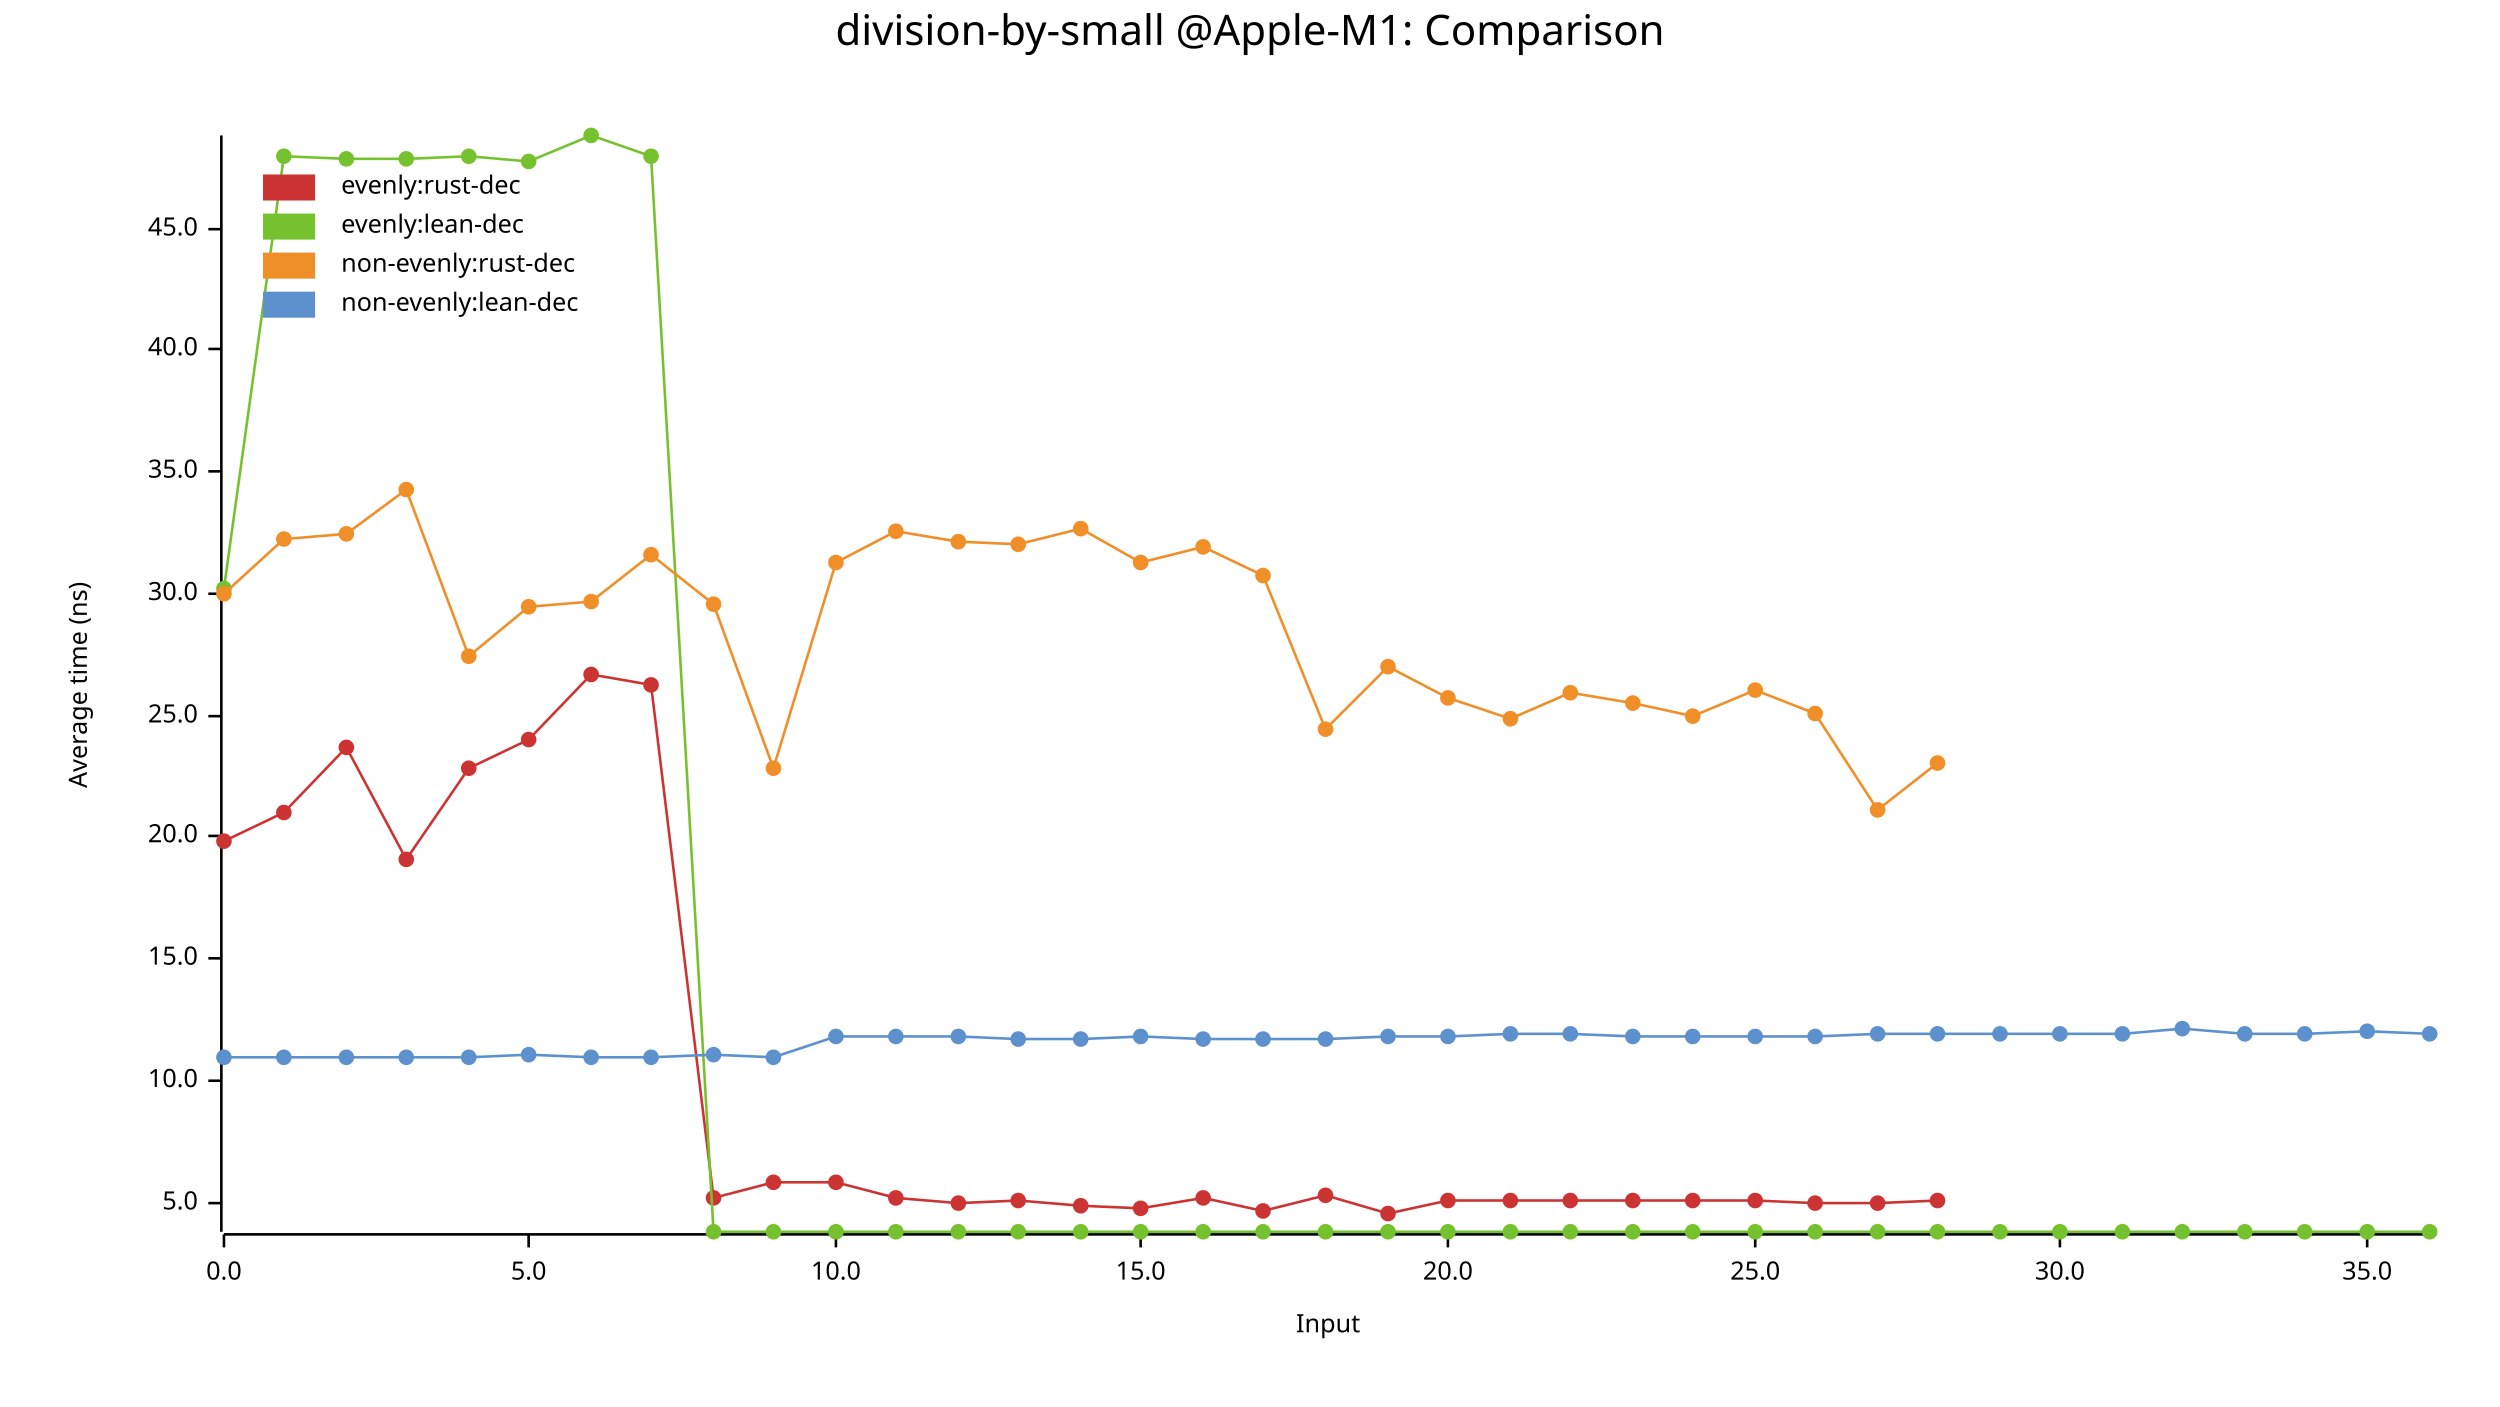
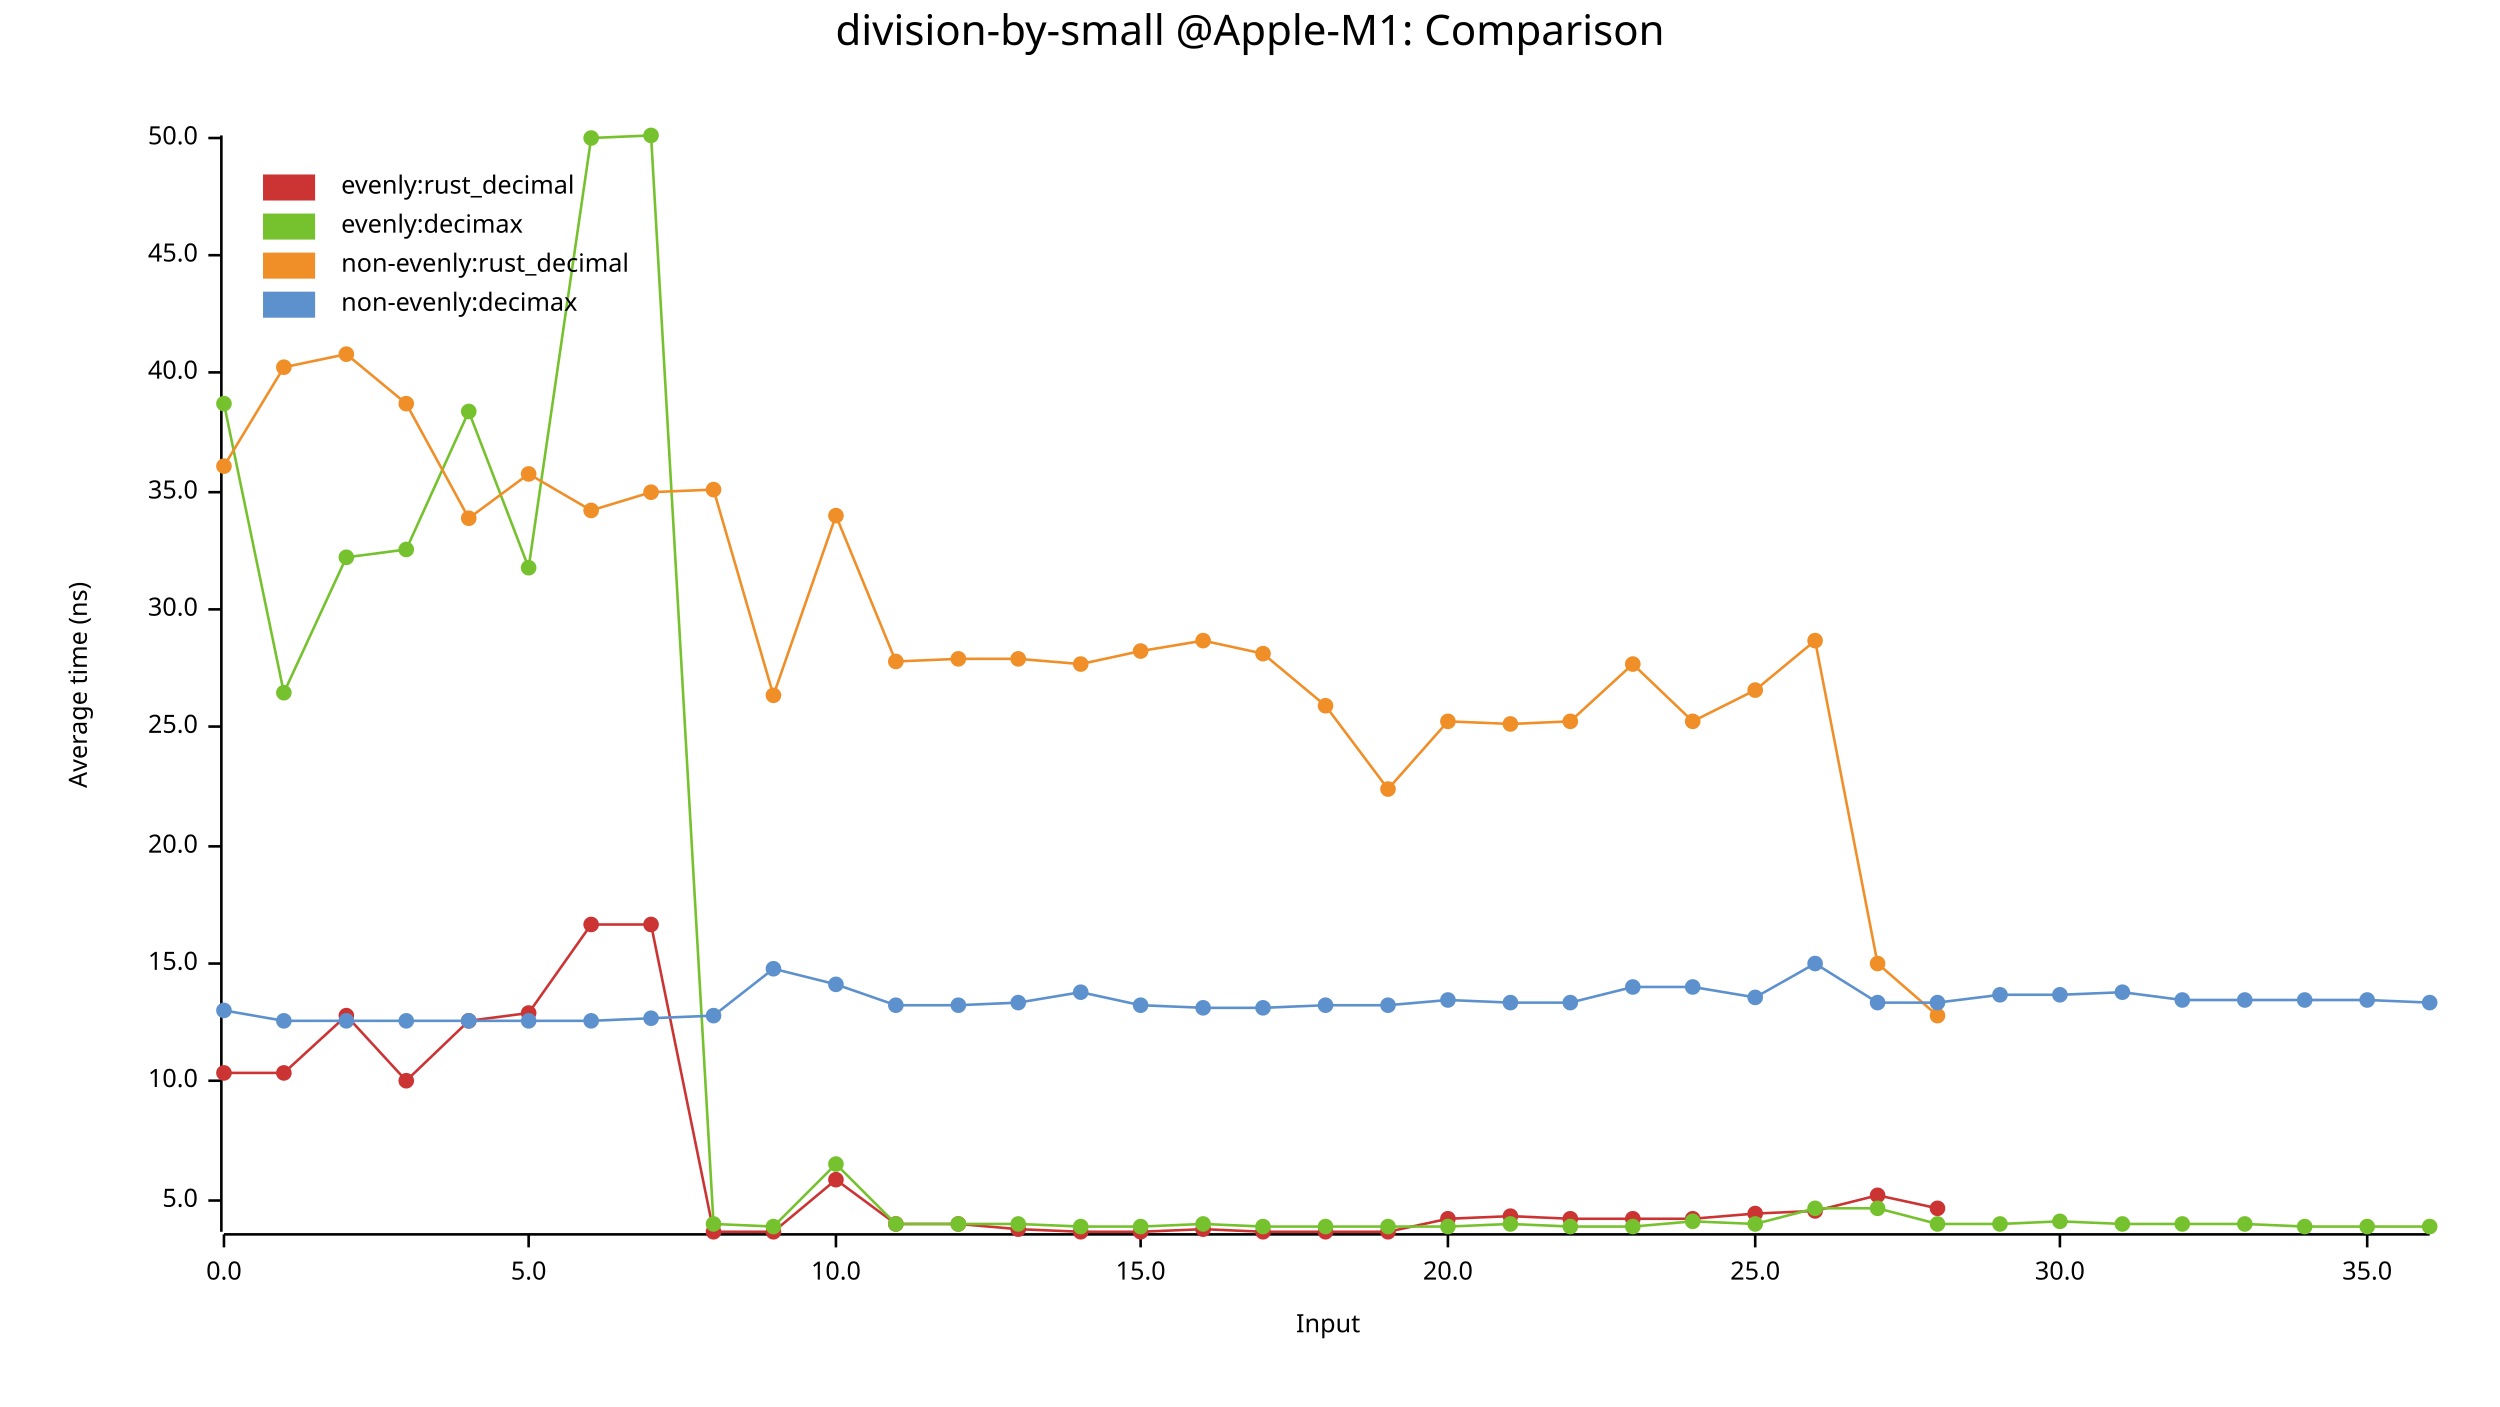
<svg xmlns="http://www.w3.org/2000/svg" width="960" height="540" viewBox="0 0 960 540">
  <text x="480" y="5" dy="0.76em" text-anchor="middle" font-family="sans-serif" font-size="16.129" opacity="1" fill="#000000">
division-by-small @Apple-M1: Comparison
</text>
  <text x="26" y="263" dy="0.76em" text-anchor="middle" font-family="sans-serif" font-size="9.677" opacity="1" fill="#000000" transform="rotate(270, 26, 263)">
Average time (ns)
</text>
  <text x="510" y="514" dy="-0.5ex" text-anchor="middle" font-family="sans-serif" font-size="9.677" opacity="1" fill="#000000">
Input
</text>
  <polyline fill="none" opacity="1" stroke="#000000" stroke-width="1" points="85,52 85,473 " />
-   <text x="76" y="462" dy="0.5ex" text-anchor="end" font-family="sans-serif" font-size="9.677" opacity="1" fill="#000000">
+   <text x="76" y="461" dy="0.5ex" text-anchor="end" font-family="sans-serif" font-size="9.677" opacity="1" fill="#000000">
5.0
</text>
-   <polyline fill="none" opacity="1" stroke="#000000" stroke-width="1" points="80,462 85,462 " />
+   <polyline fill="none" opacity="1" stroke="#000000" stroke-width="1" points="80,461 85,461 " />
  <text x="76" y="415" dy="0.5ex" text-anchor="end" font-family="sans-serif" font-size="9.677" opacity="1" fill="#000000">
10.0
</text>
  <polyline fill="none" opacity="1" stroke="#000000" stroke-width="1" points="80,415 85,415 " />
-   <text x="76" y="368" dy="0.5ex" text-anchor="end" font-family="sans-serif" font-size="9.677" opacity="1" fill="#000000">
+   <text x="76" y="370" dy="0.5ex" text-anchor="end" font-family="sans-serif" font-size="9.677" opacity="1" fill="#000000">
15.0
</text>
-   <polyline fill="none" opacity="1" stroke="#000000" stroke-width="1" points="80,368 85,368 " />
-   <text x="76" y="321" dy="0.5ex" text-anchor="end" font-family="sans-serif" font-size="9.677" opacity="1" fill="#000000">
+   <polyline fill="none" opacity="1" stroke="#000000" stroke-width="1" points="80,370 85,370 " />
+   <text x="76" y="325" dy="0.5ex" text-anchor="end" font-family="sans-serif" font-size="9.677" opacity="1" fill="#000000">
20.0
</text>
-   <polyline fill="none" opacity="1" stroke="#000000" stroke-width="1" points="80,321 85,321 " />
-   <text x="76" y="275" dy="0.5ex" text-anchor="end" font-family="sans-serif" font-size="9.677" opacity="1" fill="#000000">
+   <polyline fill="none" opacity="1" stroke="#000000" stroke-width="1" points="80,325 85,325 " />
+   <text x="76" y="279" dy="0.5ex" text-anchor="end" font-family="sans-serif" font-size="9.677" opacity="1" fill="#000000">
25.0
</text>
-   <polyline fill="none" opacity="1" stroke="#000000" stroke-width="1" points="80,275 85,275 " />
-   <text x="76" y="228" dy="0.5ex" text-anchor="end" font-family="sans-serif" font-size="9.677" opacity="1" fill="#000000">
+   <polyline fill="none" opacity="1" stroke="#000000" stroke-width="1" points="80,279 85,279 " />
+   <text x="76" y="234" dy="0.5ex" text-anchor="end" font-family="sans-serif" font-size="9.677" opacity="1" fill="#000000">
30.0
</text>
-   <polyline fill="none" opacity="1" stroke="#000000" stroke-width="1" points="80,228 85,228 " />
-   <text x="76" y="181" dy="0.5ex" text-anchor="end" font-family="sans-serif" font-size="9.677" opacity="1" fill="#000000">
+   <polyline fill="none" opacity="1" stroke="#000000" stroke-width="1" points="80,234 85,234 " />
+   <text x="76" y="189" dy="0.5ex" text-anchor="end" font-family="sans-serif" font-size="9.677" opacity="1" fill="#000000">
35.0
</text>
-   <polyline fill="none" opacity="1" stroke="#000000" stroke-width="1" points="80,181 85,181 " />
-   <text x="76" y="134" dy="0.5ex" text-anchor="end" font-family="sans-serif" font-size="9.677" opacity="1" fill="#000000">
+   <polyline fill="none" opacity="1" stroke="#000000" stroke-width="1" points="80,189 85,189 " />
+   <text x="76" y="143" dy="0.5ex" text-anchor="end" font-family="sans-serif" font-size="9.677" opacity="1" fill="#000000">
40.0
</text>
-   <polyline fill="none" opacity="1" stroke="#000000" stroke-width="1" points="80,134 85,134 " />
-   <text x="76" y="88" dy="0.5ex" text-anchor="end" font-family="sans-serif" font-size="9.677" opacity="1" fill="#000000">
+   <polyline fill="none" opacity="1" stroke="#000000" stroke-width="1" points="80,143 85,143 " />
+   <text x="76" y="98" dy="0.5ex" text-anchor="end" font-family="sans-serif" font-size="9.677" opacity="1" fill="#000000">
45.0
</text>
-   <polyline fill="none" opacity="1" stroke="#000000" stroke-width="1" points="80,88 85,88 " />
+   <polyline fill="none" opacity="1" stroke="#000000" stroke-width="1" points="80,98 85,98 " />
+   <text x="76" y="53" dy="0.5ex" text-anchor="end" font-family="sans-serif" font-size="9.677" opacity="1" fill="#000000">
+ 50.0
+ </text>
+   <polyline fill="none" opacity="1" stroke="#000000" stroke-width="1" points="80,53 85,53 " />
  <polyline fill="none" opacity="1" stroke="#000000" stroke-width="1" points="86,474 933,474 " />
  <text x="86" y="484" dy="0.76em" text-anchor="middle" font-family="sans-serif" font-size="9.677" opacity="1" fill="#000000">
0.0
</text>
  <polyline fill="none" opacity="1" stroke="#000000" stroke-width="1" points="86,474 86,479 " />
  <text x="203" y="484" dy="0.76em" text-anchor="middle" font-family="sans-serif" font-size="9.677" opacity="1" fill="#000000">
5.0
</text>
  <polyline fill="none" opacity="1" stroke="#000000" stroke-width="1" points="203,474 203,479 " />
  <text x="321" y="484" dy="0.76em" text-anchor="middle" font-family="sans-serif" font-size="9.677" opacity="1" fill="#000000">
10.0
</text>
  <polyline fill="none" opacity="1" stroke="#000000" stroke-width="1" points="321,474 321,479 " />
  <text x="438" y="484" dy="0.76em" text-anchor="middle" font-family="sans-serif" font-size="9.677" opacity="1" fill="#000000">
15.0
</text>
  <polyline fill="none" opacity="1" stroke="#000000" stroke-width="1" points="438,474 438,479 " />
  <text x="556" y="484" dy="0.76em" text-anchor="middle" font-family="sans-serif" font-size="9.677" opacity="1" fill="#000000">
20.0
</text>
  <polyline fill="none" opacity="1" stroke="#000000" stroke-width="1" points="556,474 556,479 " />
  <text x="674" y="484" dy="0.76em" text-anchor="middle" font-family="sans-serif" font-size="9.677" opacity="1" fill="#000000">
25.0
</text>
  <polyline fill="none" opacity="1" stroke="#000000" stroke-width="1" points="674,474 674,479 " />
  <text x="791" y="484" dy="0.76em" text-anchor="middle" font-family="sans-serif" font-size="9.677" opacity="1" fill="#000000">
30.0
</text>
  <polyline fill="none" opacity="1" stroke="#000000" stroke-width="1" points="791,474 791,479 " />
  <text x="909" y="484" dy="0.76em" text-anchor="middle" font-family="sans-serif" font-size="9.677" opacity="1" fill="#000000">
35.0
</text>
  <polyline fill="none" opacity="1" stroke="#000000" stroke-width="1" points="909,474 909,479 " />
-   <circle cx="86" cy="323" r="3" opacity="1" fill="#CC3434" stroke="none" stroke-width="1" />
-   <circle cx="109" cy="312" r="3" opacity="1" fill="#CC3434" stroke="none" stroke-width="1" />
-   <circle cx="133" cy="287" r="3" opacity="1" fill="#CC3434" stroke="none" stroke-width="1" />
-   <circle cx="156" cy="330" r="3" opacity="1" fill="#CC3434" stroke="none" stroke-width="1" />
-   <circle cx="180" cy="295" r="3" opacity="1" fill="#CC3434" stroke="none" stroke-width="1" />
-   <circle cx="203" cy="284" r="3" opacity="1" fill="#CC3434" stroke="none" stroke-width="1" />
-   <circle cx="227" cy="259" r="3" opacity="1" fill="#CC3434" stroke="none" stroke-width="1" />
-   <circle cx="250" cy="263" r="3" opacity="1" fill="#CC3434" stroke="none" stroke-width="1" />
-   <circle cx="274" cy="460" r="3" opacity="1" fill="#CC3434" stroke="none" stroke-width="1" />
-   <circle cx="297" cy="454" r="3" opacity="1" fill="#CC3434" stroke="none" stroke-width="1" />
-   <circle cx="321" cy="454" r="3" opacity="1" fill="#CC3434" stroke="none" stroke-width="1" />
-   <circle cx="344" cy="460" r="3" opacity="1" fill="#CC3434" stroke="none" stroke-width="1" />
-   <circle cx="368" cy="462" r="3" opacity="1" fill="#CC3434" stroke="none" stroke-width="1" />
-   <circle cx="391" cy="461" r="3" opacity="1" fill="#CC3434" stroke="none" stroke-width="1" />
-   <circle cx="415" cy="463" r="3" opacity="1" fill="#CC3434" stroke="none" stroke-width="1" />
-   <circle cx="438" cy="464" r="3" opacity="1" fill="#CC3434" stroke="none" stroke-width="1" />
-   <circle cx="462" cy="460" r="3" opacity="1" fill="#CC3434" stroke="none" stroke-width="1" />
-   <circle cx="485" cy="465" r="3" opacity="1" fill="#CC3434" stroke="none" stroke-width="1" />
-   <circle cx="509" cy="459" r="3" opacity="1" fill="#CC3434" stroke="none" stroke-width="1" />
-   <circle cx="533" cy="466" r="3" opacity="1" fill="#CC3434" stroke="none" stroke-width="1" />
-   <circle cx="556" cy="461" r="3" opacity="1" fill="#CC3434" stroke="none" stroke-width="1" />
-   <circle cx="580" cy="461" r="3" opacity="1" fill="#CC3434" stroke="none" stroke-width="1" />
-   <circle cx="603" cy="461" r="3" opacity="1" fill="#CC3434" stroke="none" stroke-width="1" />
-   <circle cx="627" cy="461" r="3" opacity="1" fill="#CC3434" stroke="none" stroke-width="1" />
-   <circle cx="650" cy="461" r="3" opacity="1" fill="#CC3434" stroke="none" stroke-width="1" />
-   <circle cx="674" cy="461" r="3" opacity="1" fill="#CC3434" stroke="none" stroke-width="1" />
-   <circle cx="697" cy="462" r="3" opacity="1" fill="#CC3434" stroke="none" stroke-width="1" />
-   <circle cx="721" cy="462" r="3" opacity="1" fill="#CC3434" stroke="none" stroke-width="1" />
-   <circle cx="744" cy="461" r="3" opacity="1" fill="#CC3434" stroke="none" stroke-width="1" />
-   <polyline fill="none" opacity="1" stroke="#CC3434" stroke-width="1" points="86,323 109,312 133,287 156,330 180,295 203,284 227,259 250,263 274,460 297,454 321,454 344,460 368,462 391,461 415,463 438,464 462,460 485,465 509,459 533,466 556,461 580,461 603,461 627,461 650,461 674,461 697,462 721,462 744,461 " />
-   <circle cx="86" cy="226" r="3" opacity="1" fill="#76C22E" stroke="none" stroke-width="1" />
-   <circle cx="109" cy="60" r="3" opacity="1" fill="#76C22E" stroke="none" stroke-width="1" />
-   <circle cx="133" cy="61" r="3" opacity="1" fill="#76C22E" stroke="none" stroke-width="1" />
-   <circle cx="156" cy="61" r="3" opacity="1" fill="#76C22E" stroke="none" stroke-width="1" />
-   <circle cx="180" cy="60" r="3" opacity="1" fill="#76C22E" stroke="none" stroke-width="1" />
-   <circle cx="203" cy="62" r="3" opacity="1" fill="#76C22E" stroke="none" stroke-width="1" />
-   <circle cx="227" cy="52" r="3" opacity="1" fill="#76C22E" stroke="none" stroke-width="1" />
-   <circle cx="250" cy="60" r="3" opacity="1" fill="#76C22E" stroke="none" stroke-width="1" />
-   <circle cx="274" cy="473" r="3" opacity="1" fill="#76C22E" stroke="none" stroke-width="1" />
-   <circle cx="297" cy="473" r="3" opacity="1" fill="#76C22E" stroke="none" stroke-width="1" />
-   <circle cx="321" cy="473" r="3" opacity="1" fill="#76C22E" stroke="none" stroke-width="1" />
-   <circle cx="344" cy="473" r="3" opacity="1" fill="#76C22E" stroke="none" stroke-width="1" />
-   <circle cx="368" cy="473" r="3" opacity="1" fill="#76C22E" stroke="none" stroke-width="1" />
-   <circle cx="391" cy="473" r="3" opacity="1" fill="#76C22E" stroke="none" stroke-width="1" />
-   <circle cx="415" cy="473" r="3" opacity="1" fill="#76C22E" stroke="none" stroke-width="1" />
-   <circle cx="438" cy="473" r="3" opacity="1" fill="#76C22E" stroke="none" stroke-width="1" />
-   <circle cx="462" cy="473" r="3" opacity="1" fill="#76C22E" stroke="none" stroke-width="1" />
-   <circle cx="485" cy="473" r="3" opacity="1" fill="#76C22E" stroke="none" stroke-width="1" />
-   <circle cx="509" cy="473" r="3" opacity="1" fill="#76C22E" stroke="none" stroke-width="1" />
-   <circle cx="533" cy="473" r="3" opacity="1" fill="#76C22E" stroke="none" stroke-width="1" />
-   <circle cx="556" cy="473" r="3" opacity="1" fill="#76C22E" stroke="none" stroke-width="1" />
-   <circle cx="580" cy="473" r="3" opacity="1" fill="#76C22E" stroke="none" stroke-width="1" />
-   <circle cx="603" cy="473" r="3" opacity="1" fill="#76C22E" stroke="none" stroke-width="1" />
-   <circle cx="627" cy="473" r="3" opacity="1" fill="#76C22E" stroke="none" stroke-width="1" />
-   <circle cx="650" cy="473" r="3" opacity="1" fill="#76C22E" stroke="none" stroke-width="1" />
-   <circle cx="674" cy="473" r="3" opacity="1" fill="#76C22E" stroke="none" stroke-width="1" />
-   <circle cx="697" cy="473" r="3" opacity="1" fill="#76C22E" stroke="none" stroke-width="1" />
-   <circle cx="721" cy="473" r="3" opacity="1" fill="#76C22E" stroke="none" stroke-width="1" />
-   <circle cx="744" cy="473" r="3" opacity="1" fill="#76C22E" stroke="none" stroke-width="1" />
-   <circle cx="768" cy="473" r="3" opacity="1" fill="#76C22E" stroke="none" stroke-width="1" />
-   <circle cx="791" cy="473" r="3" opacity="1" fill="#76C22E" stroke="none" stroke-width="1" />
-   <circle cx="815" cy="473" r="3" opacity="1" fill="#76C22E" stroke="none" stroke-width="1" />
-   <circle cx="838" cy="473" r="3" opacity="1" fill="#76C22E" stroke="none" stroke-width="1" />
-   <circle cx="862" cy="473" r="3" opacity="1" fill="#76C22E" stroke="none" stroke-width="1" />
-   <circle cx="885" cy="473" r="3" opacity="1" fill="#76C22E" stroke="none" stroke-width="1" />
-   <circle cx="909" cy="473" r="3" opacity="1" fill="#76C22E" stroke="none" stroke-width="1" />
-   <circle cx="933" cy="473" r="3" opacity="1" fill="#76C22E" stroke="none" stroke-width="1" />
-   <polyline fill="none" opacity="1" stroke="#76C22E" stroke-width="1" points="86,226 109,60 133,61 156,61 180,60 203,62 227,52 250,60 274,473 297,473 321,473 344,473 368,473 391,473 415,473 438,473 462,473 485,473 509,473 533,473 556,473 580,473 603,473 627,473 650,473 674,473 697,473 721,473 744,473 768,473 791,473 815,473 838,473 862,473 885,473 909,473 933,473 " />
-   <circle cx="86" cy="228" r="3" opacity="1" fill="#F08E28" stroke="none" stroke-width="1" />
-   <circle cx="109" cy="207" r="3" opacity="1" fill="#F08E28" stroke="none" stroke-width="1" />
-   <circle cx="133" cy="205" r="3" opacity="1" fill="#F08E28" stroke="none" stroke-width="1" />
-   <circle cx="156" cy="188" r="3" opacity="1" fill="#F08E28" stroke="none" stroke-width="1" />
-   <circle cx="180" cy="252" r="3" opacity="1" fill="#F08E28" stroke="none" stroke-width="1" />
-   <circle cx="203" cy="233" r="3" opacity="1" fill="#F08E28" stroke="none" stroke-width="1" />
-   <circle cx="227" cy="231" r="3" opacity="1" fill="#F08E28" stroke="none" stroke-width="1" />
-   <circle cx="250" cy="213" r="3" opacity="1" fill="#F08E28" stroke="none" stroke-width="1" />
-   <circle cx="274" cy="232" r="3" opacity="1" fill="#F08E28" stroke="none" stroke-width="1" />
-   <circle cx="297" cy="295" r="3" opacity="1" fill="#F08E28" stroke="none" stroke-width="1" />
-   <circle cx="321" cy="216" r="3" opacity="1" fill="#F08E28" stroke="none" stroke-width="1" />
-   <circle cx="344" cy="204" r="3" opacity="1" fill="#F08E28" stroke="none" stroke-width="1" />
-   <circle cx="368" cy="208" r="3" opacity="1" fill="#F08E28" stroke="none" stroke-width="1" />
-   <circle cx="391" cy="209" r="3" opacity="1" fill="#F08E28" stroke="none" stroke-width="1" />
-   <circle cx="415" cy="203" r="3" opacity="1" fill="#F08E28" stroke="none" stroke-width="1" />
-   <circle cx="438" cy="216" r="3" opacity="1" fill="#F08E28" stroke="none" stroke-width="1" />
-   <circle cx="462" cy="210" r="3" opacity="1" fill="#F08E28" stroke="none" stroke-width="1" />
-   <circle cx="485" cy="221" r="3" opacity="1" fill="#F08E28" stroke="none" stroke-width="1" />
-   <circle cx="509" cy="280" r="3" opacity="1" fill="#F08E28" stroke="none" stroke-width="1" />
-   <circle cx="533" cy="256" r="3" opacity="1" fill="#F08E28" stroke="none" stroke-width="1" />
-   <circle cx="556" cy="268" r="3" opacity="1" fill="#F08E28" stroke="none" stroke-width="1" />
-   <circle cx="580" cy="276" r="3" opacity="1" fill="#F08E28" stroke="none" stroke-width="1" />
-   <circle cx="603" cy="266" r="3" opacity="1" fill="#F08E28" stroke="none" stroke-width="1" />
-   <circle cx="627" cy="270" r="3" opacity="1" fill="#F08E28" stroke="none" stroke-width="1" />
-   <circle cx="650" cy="275" r="3" opacity="1" fill="#F08E28" stroke="none" stroke-width="1" />
+   <circle cx="86" cy="412" r="3" opacity="1" fill="#CC3434" stroke="none" stroke-width="1" />
+   <circle cx="109" cy="412" r="3" opacity="1" fill="#CC3434" stroke="none" stroke-width="1" />
+   <circle cx="133" cy="390" r="3" opacity="1" fill="#CC3434" stroke="none" stroke-width="1" />
+   <circle cx="156" cy="415" r="3" opacity="1" fill="#CC3434" stroke="none" stroke-width="1" />
+   <circle cx="180" cy="392" r="3" opacity="1" fill="#CC3434" stroke="none" stroke-width="1" />
+   <circle cx="203" cy="389" r="3" opacity="1" fill="#CC3434" stroke="none" stroke-width="1" />
+   <circle cx="227" cy="355" r="3" opacity="1" fill="#CC3434" stroke="none" stroke-width="1" />
+   <circle cx="250" cy="355" r="3" opacity="1" fill="#CC3434" stroke="none" stroke-width="1" />
+   <circle cx="274" cy="473" r="3" opacity="1" fill="#CC3434" stroke="none" stroke-width="1" />
+   <circle cx="297" cy="473" r="3" opacity="1" fill="#CC3434" stroke="none" stroke-width="1" />
+   <circle cx="321" cy="453" r="3" opacity="1" fill="#CC3434" stroke="none" stroke-width="1" />
+   <circle cx="344" cy="470" r="3" opacity="1" fill="#CC3434" stroke="none" stroke-width="1" />
+   <circle cx="368" cy="470" r="3" opacity="1" fill="#CC3434" stroke="none" stroke-width="1" />
+   <circle cx="391" cy="472" r="3" opacity="1" fill="#CC3434" stroke="none" stroke-width="1" />
+   <circle cx="415" cy="473" r="3" opacity="1" fill="#CC3434" stroke="none" stroke-width="1" />
+   <circle cx="438" cy="473" r="3" opacity="1" fill="#CC3434" stroke="none" stroke-width="1" />
+   <circle cx="462" cy="472" r="3" opacity="1" fill="#CC3434" stroke="none" stroke-width="1" />
+   <circle cx="485" cy="473" r="3" opacity="1" fill="#CC3434" stroke="none" stroke-width="1" />
+   <circle cx="509" cy="473" r="3" opacity="1" fill="#CC3434" stroke="none" stroke-width="1" />
+   <circle cx="533" cy="473" r="3" opacity="1" fill="#CC3434" stroke="none" stroke-width="1" />
+   <circle cx="556" cy="468" r="3" opacity="1" fill="#CC3434" stroke="none" stroke-width="1" />
+   <circle cx="580" cy="467" r="3" opacity="1" fill="#CC3434" stroke="none" stroke-width="1" />
+   <circle cx="603" cy="468" r="3" opacity="1" fill="#CC3434" stroke="none" stroke-width="1" />
+   <circle cx="627" cy="468" r="3" opacity="1" fill="#CC3434" stroke="none" stroke-width="1" />
+   <circle cx="650" cy="468" r="3" opacity="1" fill="#CC3434" stroke="none" stroke-width="1" />
+   <circle cx="674" cy="466" r="3" opacity="1" fill="#CC3434" stroke="none" stroke-width="1" />
+   <circle cx="697" cy="465" r="3" opacity="1" fill="#CC3434" stroke="none" stroke-width="1" />
+   <circle cx="721" cy="459" r="3" opacity="1" fill="#CC3434" stroke="none" stroke-width="1" />
+   <circle cx="744" cy="464" r="3" opacity="1" fill="#CC3434" stroke="none" stroke-width="1" />
+   <polyline fill="none" opacity="1" stroke="#CC3434" stroke-width="1" points="86,412 109,412 133,390 156,415 180,392 203,389 227,355 250,355 274,473 297,473 321,453 344,470 368,470 391,472 415,473 438,473 462,472 485,473 509,473 533,473 556,468 580,467 603,468 627,468 650,468 674,466 697,465 721,459 744,464 " />
+   <circle cx="86" cy="155" r="3" opacity="1" fill="#76C22E" stroke="none" stroke-width="1" />
+   <circle cx="109" cy="266" r="3" opacity="1" fill="#76C22E" stroke="none" stroke-width="1" />
+   <circle cx="133" cy="214" r="3" opacity="1" fill="#76C22E" stroke="none" stroke-width="1" />
+   <circle cx="156" cy="211" r="3" opacity="1" fill="#76C22E" stroke="none" stroke-width="1" />
+   <circle cx="180" cy="158" r="3" opacity="1" fill="#76C22E" stroke="none" stroke-width="1" />
+   <circle cx="203" cy="218" r="3" opacity="1" fill="#76C22E" stroke="none" stroke-width="1" />
+   <circle cx="227" cy="53" r="3" opacity="1" fill="#76C22E" stroke="none" stroke-width="1" />
+   <circle cx="250" cy="52" r="3" opacity="1" fill="#76C22E" stroke="none" stroke-width="1" />
+   <circle cx="274" cy="470" r="3" opacity="1" fill="#76C22E" stroke="none" stroke-width="1" />
+   <circle cx="297" cy="471" r="3" opacity="1" fill="#76C22E" stroke="none" stroke-width="1" />
+   <circle cx="321" cy="447" r="3" opacity="1" fill="#76C22E" stroke="none" stroke-width="1" />
+   <circle cx="344" cy="470" r="3" opacity="1" fill="#76C22E" stroke="none" stroke-width="1" />
+   <circle cx="368" cy="470" r="3" opacity="1" fill="#76C22E" stroke="none" stroke-width="1" />
+   <circle cx="391" cy="470" r="3" opacity="1" fill="#76C22E" stroke="none" stroke-width="1" />
+   <circle cx="415" cy="471" r="3" opacity="1" fill="#76C22E" stroke="none" stroke-width="1" />
+   <circle cx="438" cy="471" r="3" opacity="1" fill="#76C22E" stroke="none" stroke-width="1" />
+   <circle cx="462" cy="470" r="3" opacity="1" fill="#76C22E" stroke="none" stroke-width="1" />
+   <circle cx="485" cy="471" r="3" opacity="1" fill="#76C22E" stroke="none" stroke-width="1" />
+   <circle cx="509" cy="471" r="3" opacity="1" fill="#76C22E" stroke="none" stroke-width="1" />
+   <circle cx="533" cy="471" r="3" opacity="1" fill="#76C22E" stroke="none" stroke-width="1" />
+   <circle cx="556" cy="471" r="3" opacity="1" fill="#76C22E" stroke="none" stroke-width="1" />
+   <circle cx="580" cy="470" r="3" opacity="1" fill="#76C22E" stroke="none" stroke-width="1" />
+   <circle cx="603" cy="471" r="3" opacity="1" fill="#76C22E" stroke="none" stroke-width="1" />
+   <circle cx="627" cy="471" r="3" opacity="1" fill="#76C22E" stroke="none" stroke-width="1" />
+   <circle cx="650" cy="469" r="3" opacity="1" fill="#76C22E" stroke="none" stroke-width="1" />
+   <circle cx="674" cy="470" r="3" opacity="1" fill="#76C22E" stroke="none" stroke-width="1" />
+   <circle cx="697" cy="464" r="3" opacity="1" fill="#76C22E" stroke="none" stroke-width="1" />
+   <circle cx="721" cy="464" r="3" opacity="1" fill="#76C22E" stroke="none" stroke-width="1" />
+   <circle cx="744" cy="470" r="3" opacity="1" fill="#76C22E" stroke="none" stroke-width="1" />
+   <circle cx="768" cy="470" r="3" opacity="1" fill="#76C22E" stroke="none" stroke-width="1" />
+   <circle cx="791" cy="469" r="3" opacity="1" fill="#76C22E" stroke="none" stroke-width="1" />
+   <circle cx="815" cy="470" r="3" opacity="1" fill="#76C22E" stroke="none" stroke-width="1" />
+   <circle cx="838" cy="470" r="3" opacity="1" fill="#76C22E" stroke="none" stroke-width="1" />
+   <circle cx="862" cy="470" r="3" opacity="1" fill="#76C22E" stroke="none" stroke-width="1" />
+   <circle cx="885" cy="471" r="3" opacity="1" fill="#76C22E" stroke="none" stroke-width="1" />
+   <circle cx="909" cy="471" r="3" opacity="1" fill="#76C22E" stroke="none" stroke-width="1" />
+   <circle cx="933" cy="471" r="3" opacity="1" fill="#76C22E" stroke="none" stroke-width="1" />
+   <polyline fill="none" opacity="1" stroke="#76C22E" stroke-width="1" points="86,155 109,266 133,214 156,211 180,158 203,218 227,53 250,52 274,470 297,471 321,447 344,470 368,470 391,470 415,471 438,471 462,470 485,471 509,471 533,471 556,471 580,470 603,471 627,471 650,469 674,470 697,464 721,464 744,470 768,470 791,469 815,470 838,470 862,470 885,471 909,471 933,471 " />
+   <circle cx="86" cy="179" r="3" opacity="1" fill="#F08E28" stroke="none" stroke-width="1" />
+   <circle cx="109" cy="141" r="3" opacity="1" fill="#F08E28" stroke="none" stroke-width="1" />
+   <circle cx="133" cy="136" r="3" opacity="1" fill="#F08E28" stroke="none" stroke-width="1" />
+   <circle cx="156" cy="155" r="3" opacity="1" fill="#F08E28" stroke="none" stroke-width="1" />
+   <circle cx="180" cy="199" r="3" opacity="1" fill="#F08E28" stroke="none" stroke-width="1" />
+   <circle cx="203" cy="182" r="3" opacity="1" fill="#F08E28" stroke="none" stroke-width="1" />
+   <circle cx="227" cy="196" r="3" opacity="1" fill="#F08E28" stroke="none" stroke-width="1" />
+   <circle cx="250" cy="189" r="3" opacity="1" fill="#F08E28" stroke="none" stroke-width="1" />
+   <circle cx="274" cy="188" r="3" opacity="1" fill="#F08E28" stroke="none" stroke-width="1" />
+   <circle cx="297" cy="267" r="3" opacity="1" fill="#F08E28" stroke="none" stroke-width="1" />
+   <circle cx="321" cy="198" r="3" opacity="1" fill="#F08E28" stroke="none" stroke-width="1" />
+   <circle cx="344" cy="254" r="3" opacity="1" fill="#F08E28" stroke="none" stroke-width="1" />
+   <circle cx="368" cy="253" r="3" opacity="1" fill="#F08E28" stroke="none" stroke-width="1" />
+   <circle cx="391" cy="253" r="3" opacity="1" fill="#F08E28" stroke="none" stroke-width="1" />
+   <circle cx="415" cy="255" r="3" opacity="1" fill="#F08E28" stroke="none" stroke-width="1" />
+   <circle cx="438" cy="250" r="3" opacity="1" fill="#F08E28" stroke="none" stroke-width="1" />
+   <circle cx="462" cy="246" r="3" opacity="1" fill="#F08E28" stroke="none" stroke-width="1" />
+   <circle cx="485" cy="251" r="3" opacity="1" fill="#F08E28" stroke="none" stroke-width="1" />
+   <circle cx="509" cy="271" r="3" opacity="1" fill="#F08E28" stroke="none" stroke-width="1" />
+   <circle cx="533" cy="303" r="3" opacity="1" fill="#F08E28" stroke="none" stroke-width="1" />
+   <circle cx="556" cy="277" r="3" opacity="1" fill="#F08E28" stroke="none" stroke-width="1" />
+   <circle cx="580" cy="278" r="3" opacity="1" fill="#F08E28" stroke="none" stroke-width="1" />
+   <circle cx="603" cy="277" r="3" opacity="1" fill="#F08E28" stroke="none" stroke-width="1" />
+   <circle cx="627" cy="255" r="3" opacity="1" fill="#F08E28" stroke="none" stroke-width="1" />
+   <circle cx="650" cy="277" r="3" opacity="1" fill="#F08E28" stroke="none" stroke-width="1" />
  <circle cx="674" cy="265" r="3" opacity="1" fill="#F08E28" stroke="none" stroke-width="1" />
-   <circle cx="697" cy="274" r="3" opacity="1" fill="#F08E28" stroke="none" stroke-width="1" />
-   <circle cx="721" cy="311" r="3" opacity="1" fill="#F08E28" stroke="none" stroke-width="1" />
-   <circle cx="744" cy="293" r="3" opacity="1" fill="#F08E28" stroke="none" stroke-width="1" />
-   <polyline fill="none" opacity="1" stroke="#F08E28" stroke-width="1" points="86,228 109,207 133,205 156,188 180,252 203,233 227,231 250,213 274,232 297,295 321,216 344,204 368,208 391,209 415,203 438,216 462,210 485,221 509,280 533,256 556,268 580,276 603,266 627,270 650,275 674,265 697,274 721,311 744,293 " />
-   <circle cx="86" cy="406" r="3" opacity="1" fill="#5C91CE" stroke="none" stroke-width="1" />
-   <circle cx="109" cy="406" r="3" opacity="1" fill="#5C91CE" stroke="none" stroke-width="1" />
-   <circle cx="133" cy="406" r="3" opacity="1" fill="#5C91CE" stroke="none" stroke-width="1" />
-   <circle cx="156" cy="406" r="3" opacity="1" fill="#5C91CE" stroke="none" stroke-width="1" />
-   <circle cx="180" cy="406" r="3" opacity="1" fill="#5C91CE" stroke="none" stroke-width="1" />
-   <circle cx="203" cy="405" r="3" opacity="1" fill="#5C91CE" stroke="none" stroke-width="1" />
-   <circle cx="227" cy="406" r="3" opacity="1" fill="#5C91CE" stroke="none" stroke-width="1" />
-   <circle cx="250" cy="406" r="3" opacity="1" fill="#5C91CE" stroke="none" stroke-width="1" />
-   <circle cx="274" cy="405" r="3" opacity="1" fill="#5C91CE" stroke="none" stroke-width="1" />
-   <circle cx="297" cy="406" r="3" opacity="1" fill="#5C91CE" stroke="none" stroke-width="1" />
-   <circle cx="321" cy="398" r="3" opacity="1" fill="#5C91CE" stroke="none" stroke-width="1" />
-   <circle cx="344" cy="398" r="3" opacity="1" fill="#5C91CE" stroke="none" stroke-width="1" />
-   <circle cx="368" cy="398" r="3" opacity="1" fill="#5C91CE" stroke="none" stroke-width="1" />
-   <circle cx="391" cy="399" r="3" opacity="1" fill="#5C91CE" stroke="none" stroke-width="1" />
-   <circle cx="415" cy="399" r="3" opacity="1" fill="#5C91CE" stroke="none" stroke-width="1" />
-   <circle cx="438" cy="398" r="3" opacity="1" fill="#5C91CE" stroke="none" stroke-width="1" />
-   <circle cx="462" cy="399" r="3" opacity="1" fill="#5C91CE" stroke="none" stroke-width="1" />
-   <circle cx="485" cy="399" r="3" opacity="1" fill="#5C91CE" stroke="none" stroke-width="1" />
-   <circle cx="509" cy="399" r="3" opacity="1" fill="#5C91CE" stroke="none" stroke-width="1" />
-   <circle cx="533" cy="398" r="3" opacity="1" fill="#5C91CE" stroke="none" stroke-width="1" />
-   <circle cx="556" cy="398" r="3" opacity="1" fill="#5C91CE" stroke="none" stroke-width="1" />
-   <circle cx="580" cy="397" r="3" opacity="1" fill="#5C91CE" stroke="none" stroke-width="1" />
-   <circle cx="603" cy="397" r="3" opacity="1" fill="#5C91CE" stroke="none" stroke-width="1" />
-   <circle cx="627" cy="398" r="3" opacity="1" fill="#5C91CE" stroke="none" stroke-width="1" />
-   <circle cx="650" cy="398" r="3" opacity="1" fill="#5C91CE" stroke="none" stroke-width="1" />
-   <circle cx="674" cy="398" r="3" opacity="1" fill="#5C91CE" stroke="none" stroke-width="1" />
-   <circle cx="697" cy="398" r="3" opacity="1" fill="#5C91CE" stroke="none" stroke-width="1" />
-   <circle cx="721" cy="397" r="3" opacity="1" fill="#5C91CE" stroke="none" stroke-width="1" />
-   <circle cx="744" cy="397" r="3" opacity="1" fill="#5C91CE" stroke="none" stroke-width="1" />
-   <circle cx="768" cy="397" r="3" opacity="1" fill="#5C91CE" stroke="none" stroke-width="1" />
-   <circle cx="791" cy="397" r="3" opacity="1" fill="#5C91CE" stroke="none" stroke-width="1" />
-   <circle cx="815" cy="397" r="3" opacity="1" fill="#5C91CE" stroke="none" stroke-width="1" />
-   <circle cx="838" cy="395" r="3" opacity="1" fill="#5C91CE" stroke="none" stroke-width="1" />
-   <circle cx="862" cy="397" r="3" opacity="1" fill="#5C91CE" stroke="none" stroke-width="1" />
-   <circle cx="885" cy="397" r="3" opacity="1" fill="#5C91CE" stroke="none" stroke-width="1" />
-   <circle cx="909" cy="396" r="3" opacity="1" fill="#5C91CE" stroke="none" stroke-width="1" />
-   <circle cx="933" cy="397" r="3" opacity="1" fill="#5C91CE" stroke="none" stroke-width="1" />
-   <polyline fill="none" opacity="1" stroke="#5C91CE" stroke-width="1" points="86,406 109,406 133,406 156,406 180,406 203,405 227,406 250,406 274,405 297,406 321,398 344,398 368,398 391,399 415,399 438,398 462,399 485,399 509,399 533,398 556,398 580,397 603,397 627,398 650,398 674,398 697,398 721,397 744,397 768,397 791,397 815,397 838,395 862,397 885,397 909,396 933,397 " />
+   <circle cx="697" cy="246" r="3" opacity="1" fill="#F08E28" stroke="none" stroke-width="1" />
+   <circle cx="721" cy="370" r="3" opacity="1" fill="#F08E28" stroke="none" stroke-width="1" />
+   <circle cx="744" cy="390" r="3" opacity="1" fill="#F08E28" stroke="none" stroke-width="1" />
+   <polyline fill="none" opacity="1" stroke="#F08E28" stroke-width="1" points="86,179 109,141 133,136 156,155 180,199 203,182 227,196 250,189 274,188 297,267 321,198 344,254 368,253 391,253 415,255 438,250 462,246 485,251 509,271 533,303 556,277 580,278 603,277 627,255 650,277 674,265 697,246 721,370 744,390 " />
+   <circle cx="86" cy="388" r="3" opacity="1" fill="#5C91CE" stroke="none" stroke-width="1" />
+   <circle cx="109" cy="392" r="3" opacity="1" fill="#5C91CE" stroke="none" stroke-width="1" />
+   <circle cx="133" cy="392" r="3" opacity="1" fill="#5C91CE" stroke="none" stroke-width="1" />
+   <circle cx="156" cy="392" r="3" opacity="1" fill="#5C91CE" stroke="none" stroke-width="1" />
+   <circle cx="180" cy="392" r="3" opacity="1" fill="#5C91CE" stroke="none" stroke-width="1" />
+   <circle cx="203" cy="392" r="3" opacity="1" fill="#5C91CE" stroke="none" stroke-width="1" />
+   <circle cx="227" cy="392" r="3" opacity="1" fill="#5C91CE" stroke="none" stroke-width="1" />
+   <circle cx="250" cy="391" r="3" opacity="1" fill="#5C91CE" stroke="none" stroke-width="1" />
+   <circle cx="274" cy="390" r="3" opacity="1" fill="#5C91CE" stroke="none" stroke-width="1" />
+   <circle cx="297" cy="372" r="3" opacity="1" fill="#5C91CE" stroke="none" stroke-width="1" />
+   <circle cx="321" cy="378" r="3" opacity="1" fill="#5C91CE" stroke="none" stroke-width="1" />
+   <circle cx="344" cy="386" r="3" opacity="1" fill="#5C91CE" stroke="none" stroke-width="1" />
+   <circle cx="368" cy="386" r="3" opacity="1" fill="#5C91CE" stroke="none" stroke-width="1" />
+   <circle cx="391" cy="385" r="3" opacity="1" fill="#5C91CE" stroke="none" stroke-width="1" />
+   <circle cx="415" cy="381" r="3" opacity="1" fill="#5C91CE" stroke="none" stroke-width="1" />
+   <circle cx="438" cy="386" r="3" opacity="1" fill="#5C91CE" stroke="none" stroke-width="1" />
+   <circle cx="462" cy="387" r="3" opacity="1" fill="#5C91CE" stroke="none" stroke-width="1" />
+   <circle cx="485" cy="387" r="3" opacity="1" fill="#5C91CE" stroke="none" stroke-width="1" />
+   <circle cx="509" cy="386" r="3" opacity="1" fill="#5C91CE" stroke="none" stroke-width="1" />
+   <circle cx="533" cy="386" r="3" opacity="1" fill="#5C91CE" stroke="none" stroke-width="1" />
+   <circle cx="556" cy="384" r="3" opacity="1" fill="#5C91CE" stroke="none" stroke-width="1" />
+   <circle cx="580" cy="385" r="3" opacity="1" fill="#5C91CE" stroke="none" stroke-width="1" />
+   <circle cx="603" cy="385" r="3" opacity="1" fill="#5C91CE" stroke="none" stroke-width="1" />
+   <circle cx="627" cy="379" r="3" opacity="1" fill="#5C91CE" stroke="none" stroke-width="1" />
+   <circle cx="650" cy="379" r="3" opacity="1" fill="#5C91CE" stroke="none" stroke-width="1" />
+   <circle cx="674" cy="383" r="3" opacity="1" fill="#5C91CE" stroke="none" stroke-width="1" />
+   <circle cx="697" cy="370" r="3" opacity="1" fill="#5C91CE" stroke="none" stroke-width="1" />
+   <circle cx="721" cy="385" r="3" opacity="1" fill="#5C91CE" stroke="none" stroke-width="1" />
+   <circle cx="744" cy="385" r="3" opacity="1" fill="#5C91CE" stroke="none" stroke-width="1" />
+   <circle cx="768" cy="382" r="3" opacity="1" fill="#5C91CE" stroke="none" stroke-width="1" />
+   <circle cx="791" cy="382" r="3" opacity="1" fill="#5C91CE" stroke="none" stroke-width="1" />
+   <circle cx="815" cy="381" r="3" opacity="1" fill="#5C91CE" stroke="none" stroke-width="1" />
+   <circle cx="838" cy="384" r="3" opacity="1" fill="#5C91CE" stroke="none" stroke-width="1" />
+   <circle cx="862" cy="384" r="3" opacity="1" fill="#5C91CE" stroke="none" stroke-width="1" />
+   <circle cx="885" cy="384" r="3" opacity="1" fill="#5C91CE" stroke="none" stroke-width="1" />
+   <circle cx="909" cy="384" r="3" opacity="1" fill="#5C91CE" stroke="none" stroke-width="1" />
+   <circle cx="933" cy="385" r="3" opacity="1" fill="#5C91CE" stroke="none" stroke-width="1" />
+   <polyline fill="none" opacity="1" stroke="#5C91CE" stroke-width="1" points="86,388 109,392 133,392 156,392 180,392 203,392 227,392 250,391 274,390 297,372 321,378 344,386 368,386 391,385 415,381 438,386 462,387 485,387 509,386 533,386 556,384 580,385 603,385 627,379 650,379 674,383 697,370 721,385 744,385 768,382 791,382 815,381 838,384 862,384 885,384 909,384 933,385 " />
  <text x="131" y="67" dy="0.76em" text-anchor="start" font-family="sans-serif" font-size="9.677" opacity="1" fill="#000000">
- evenly:rust-dec
+ evenly:rust_decimal
</text>
  <text x="131" y="82" dy="0.76em" text-anchor="start" font-family="sans-serif" font-size="9.677" opacity="1" fill="#000000">
- evenly:lean-dec
+ evenly:decimax
</text>
  <text x="131" y="97" dy="0.76em" text-anchor="start" font-family="sans-serif" font-size="9.677" opacity="1" fill="#000000">
- non-evenly:rust-dec
+ non-evenly:rust_decimal
</text>
  <text x="131" y="112" dy="0.76em" text-anchor="start" font-family="sans-serif" font-size="9.677" opacity="1" fill="#000000">
- non-evenly:lean-dec
+ non-evenly:decimax
</text>
  <rect x="101" y="67" width="20" height="10" opacity="1" fill="#CC3434" stroke="none" />
  <rect x="101" y="82" width="20" height="10" opacity="1" fill="#76C22E" stroke="none" />
  <rect x="101" y="97" width="20" height="10" opacity="1" fill="#F08E28" stroke="none" />
  <rect x="101" y="112" width="20" height="10" opacity="1" fill="#5C91CE" stroke="none" />
</svg>
